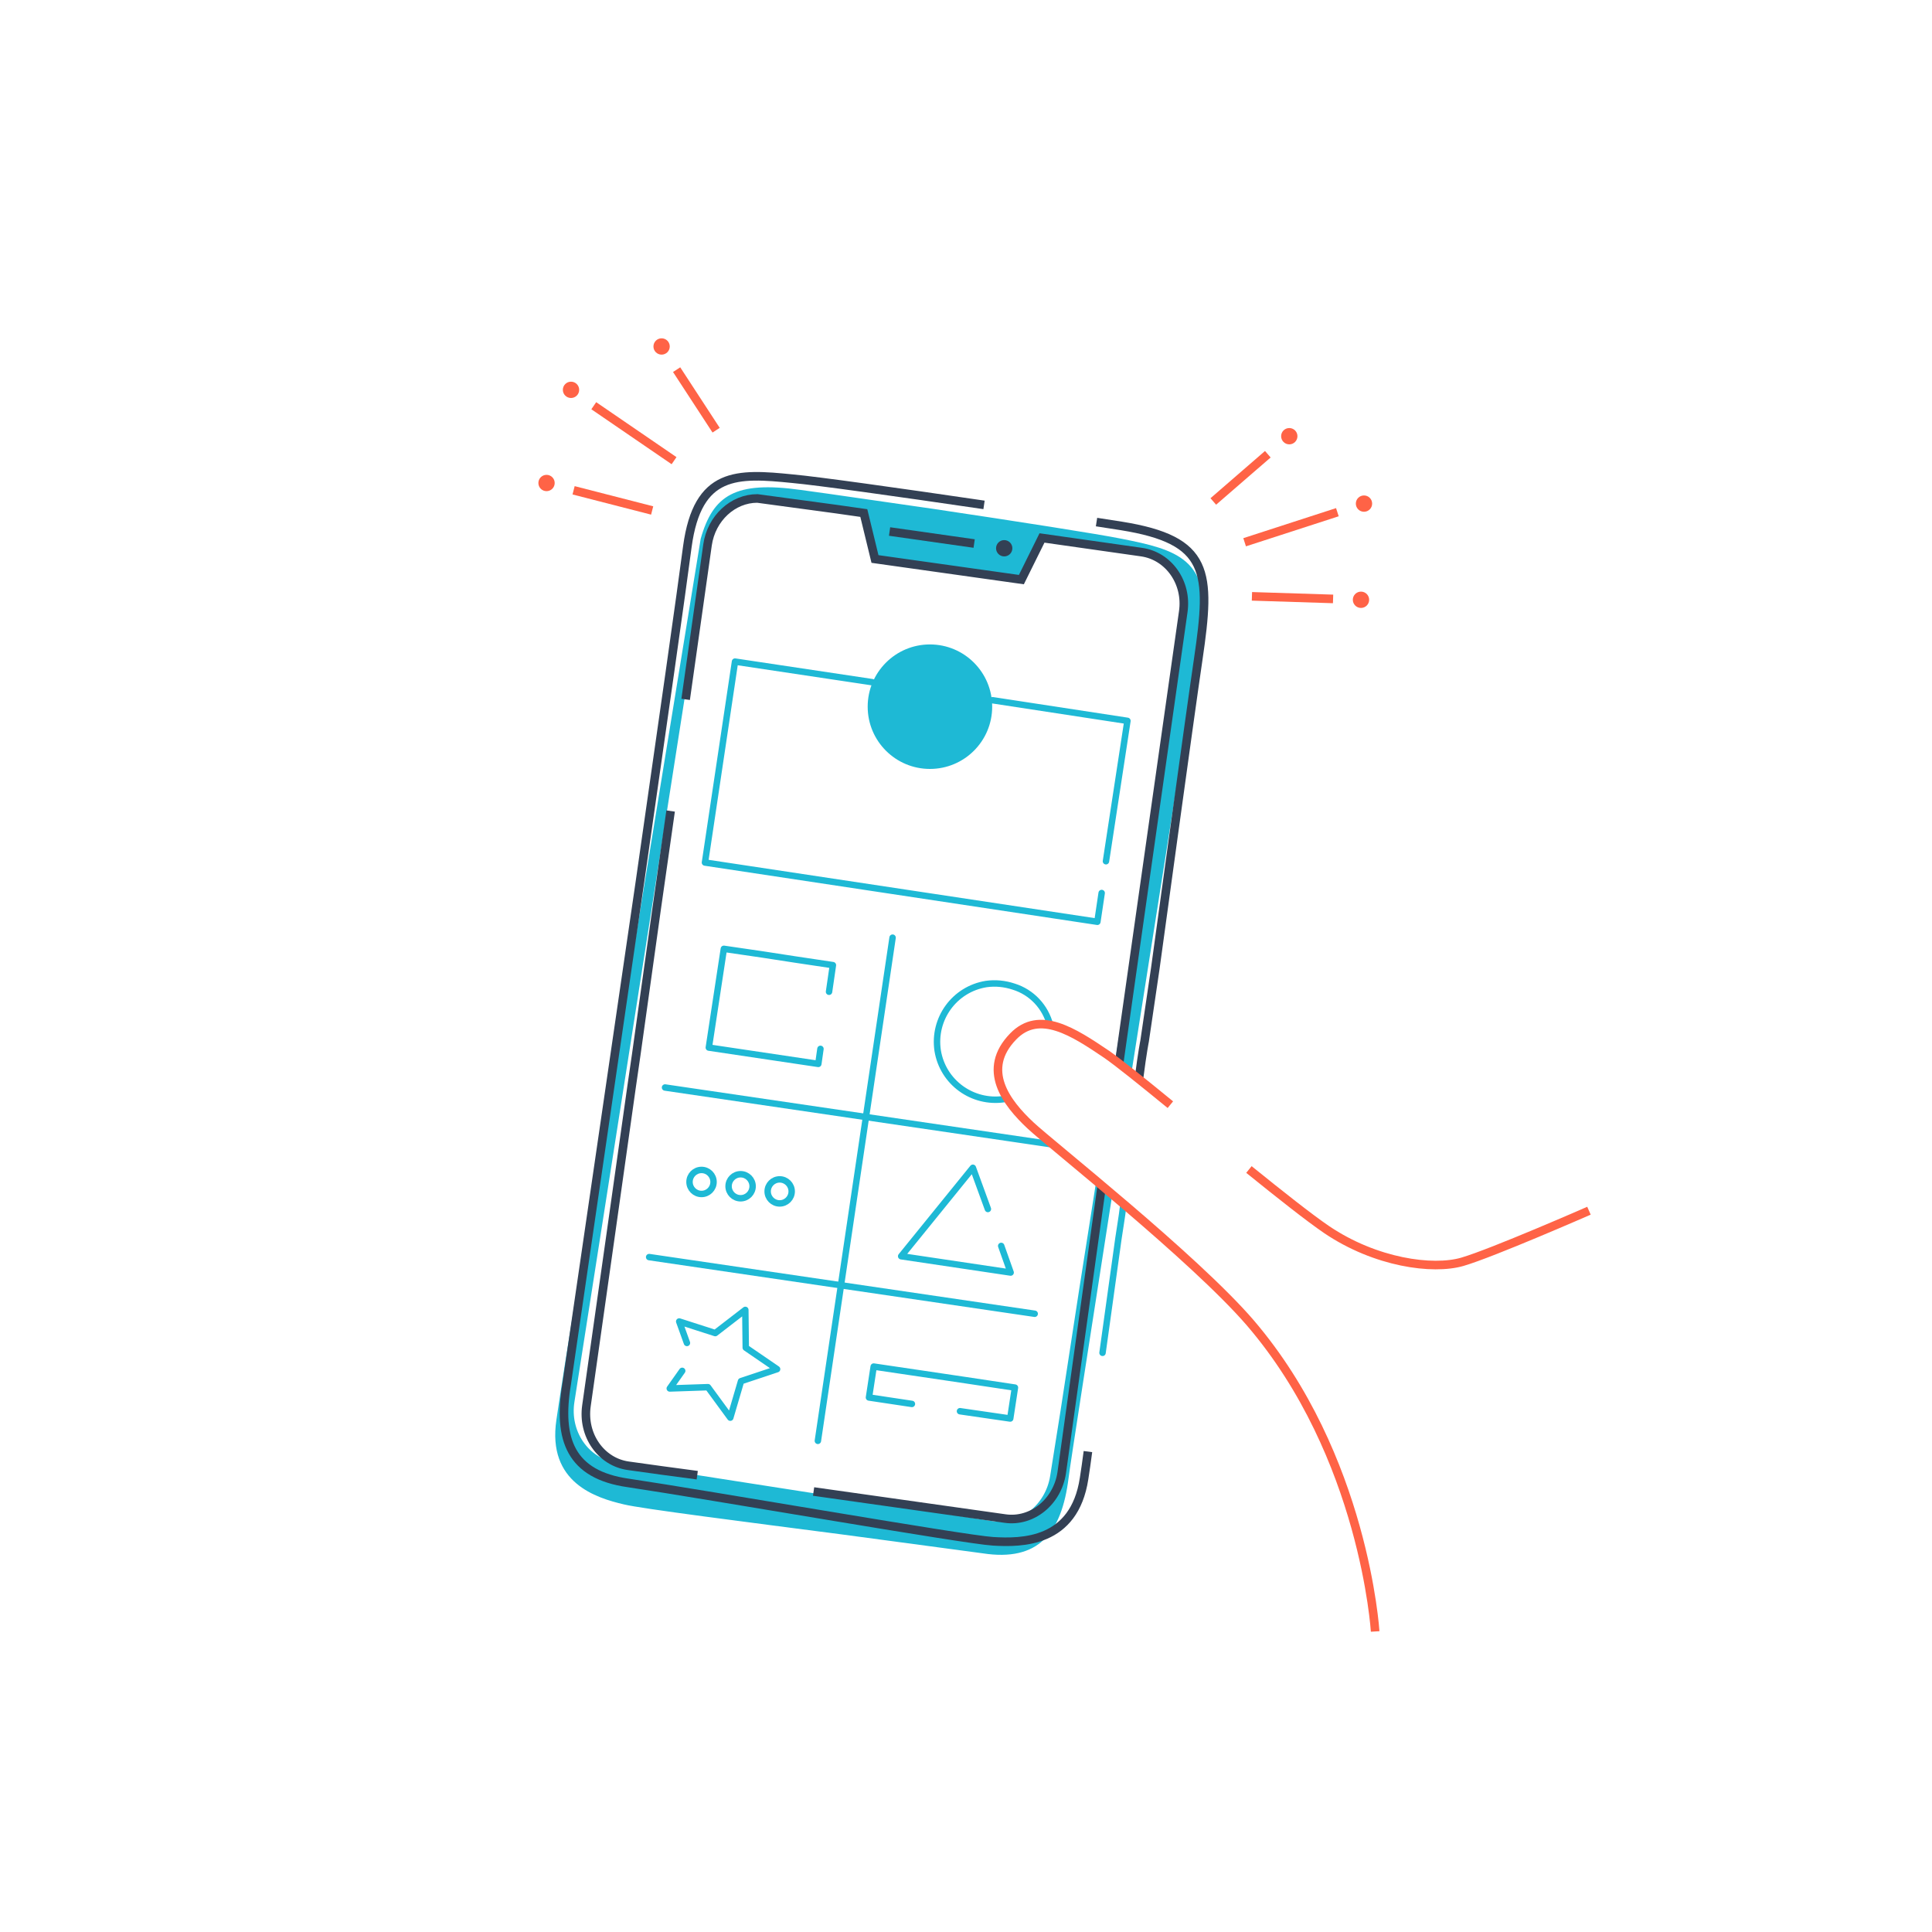
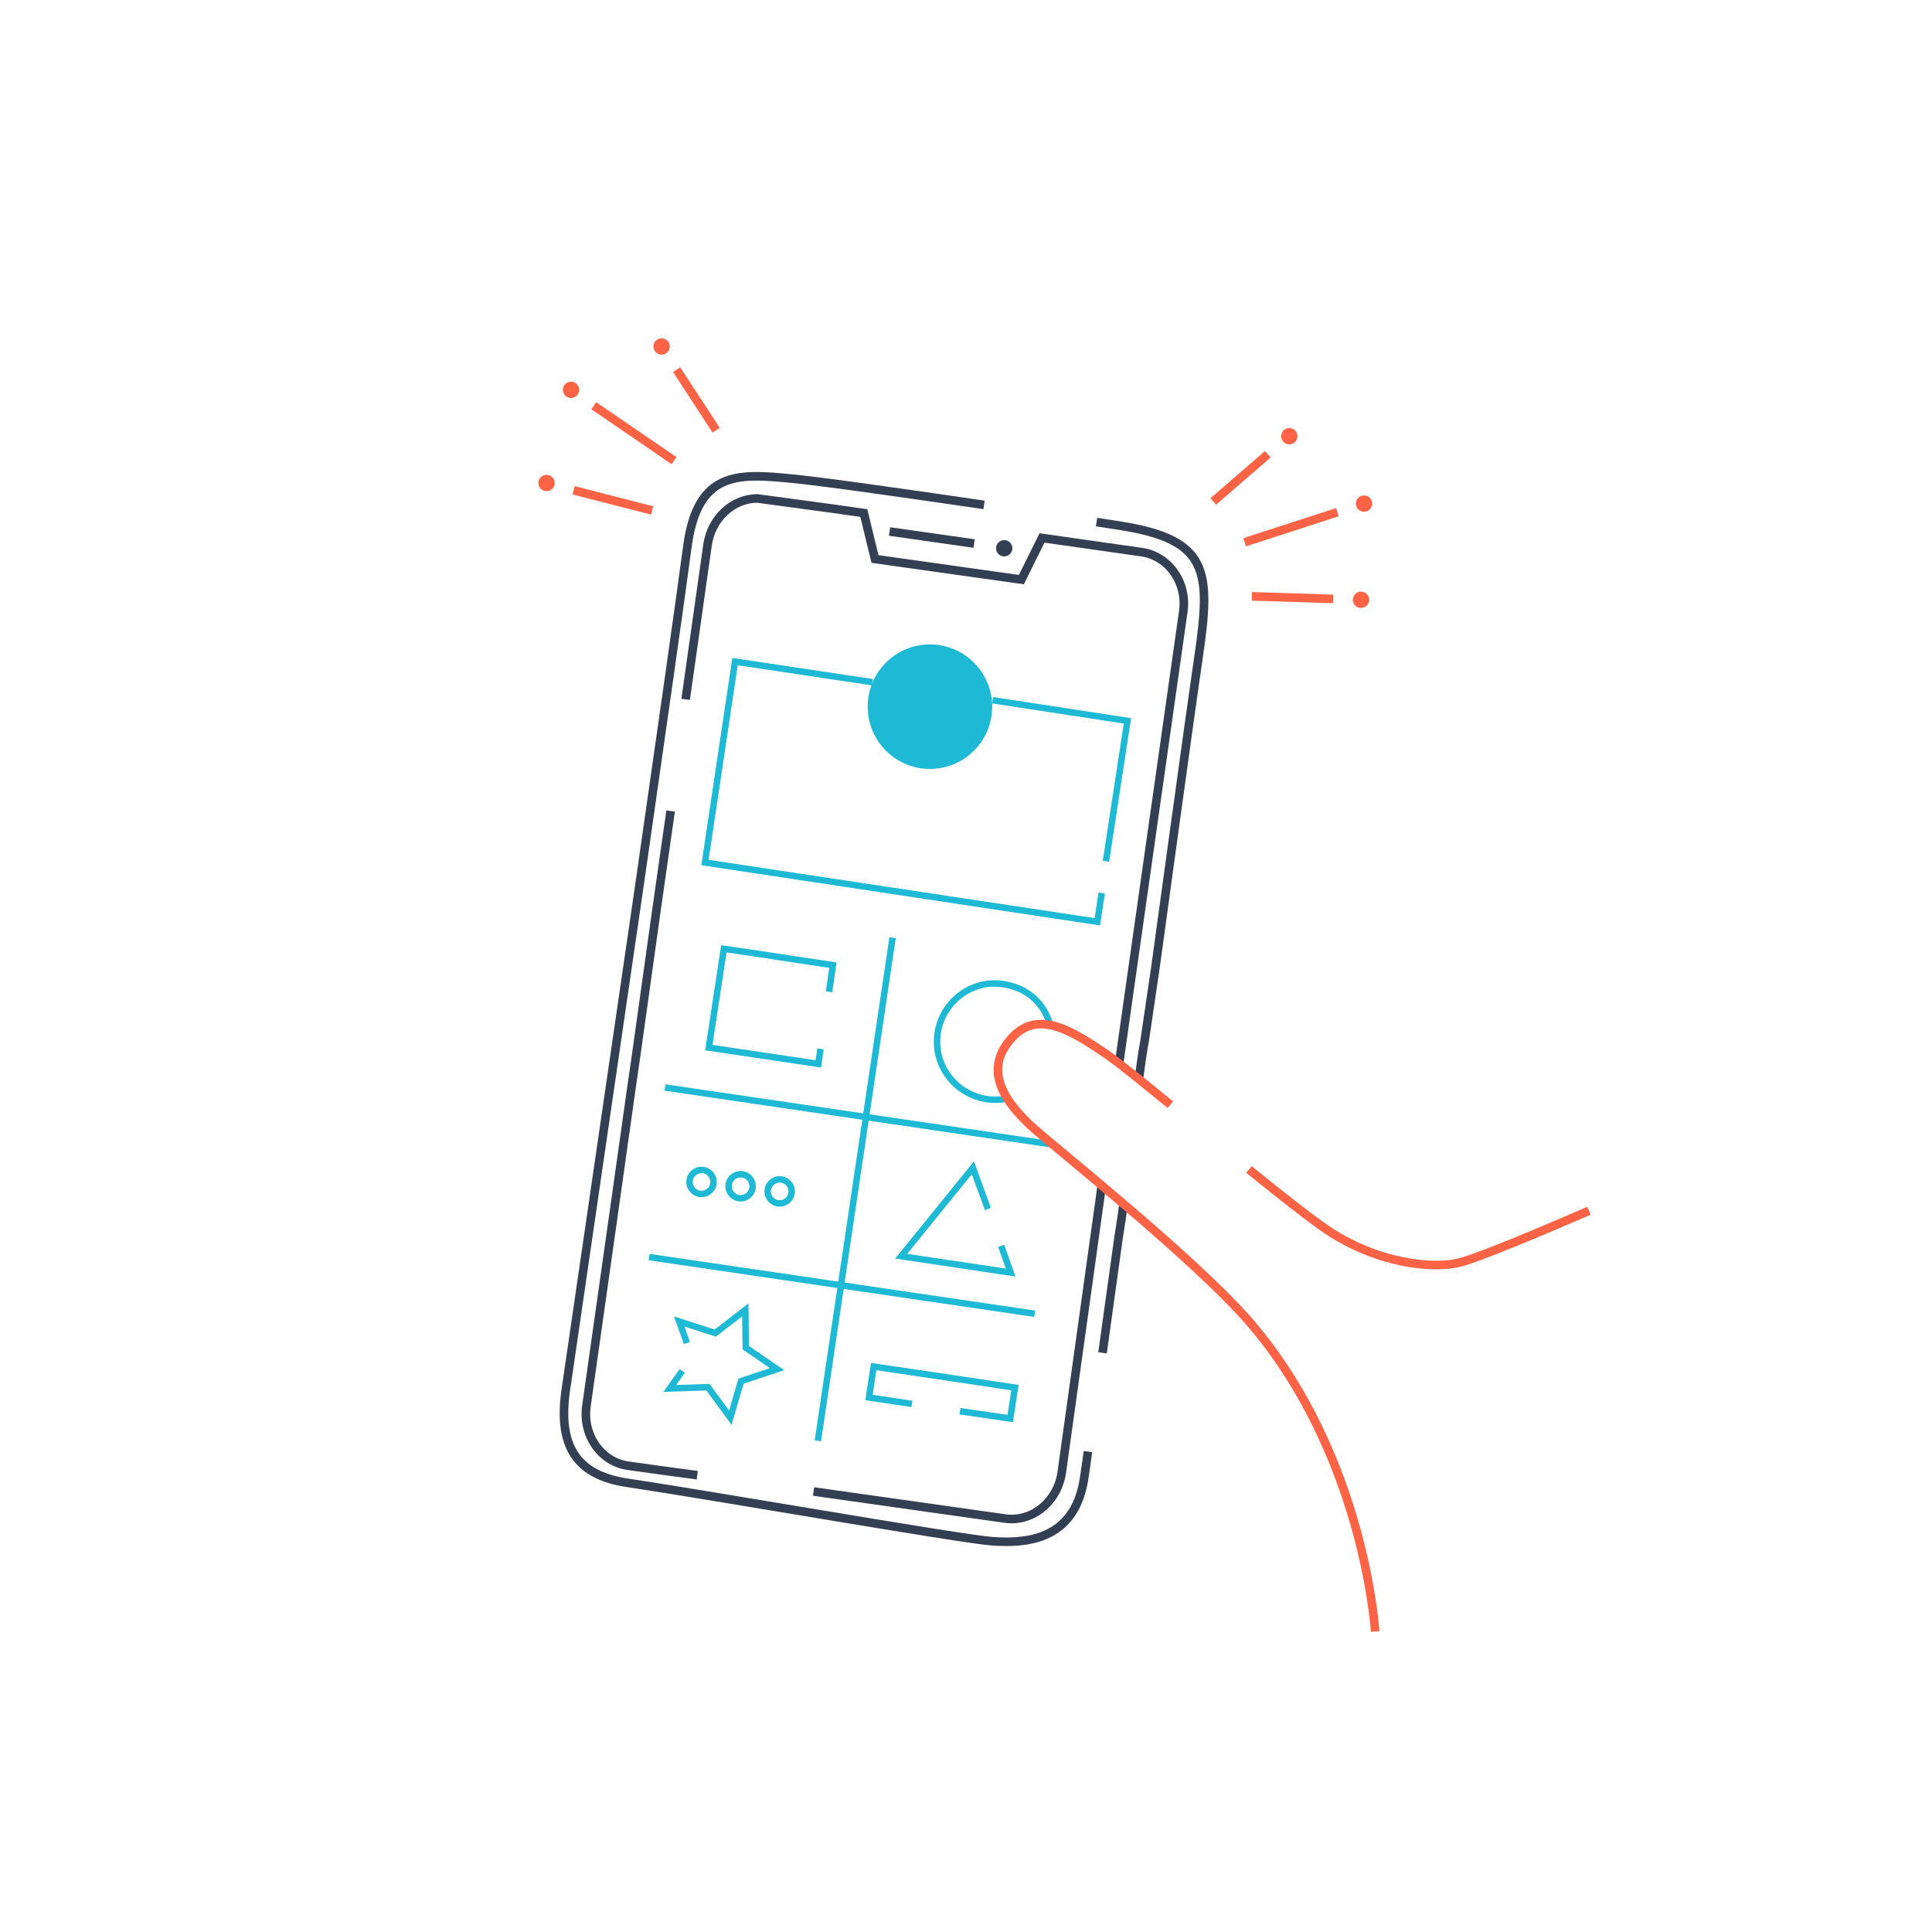
<svg xmlns="http://www.w3.org/2000/svg" version="1.1" id="Layer_1" x="0px" y="0px" viewBox="0 0 450 450" style="enable-background:new 0 0 450 450;" xml:space="preserve">
  <style type="text/css">
- 	.st0{fill:#1EB9D5;}
- 	.st1{fill:none;stroke:#334054;stroke-width:2;stroke-miterlimit:10;}
- 	.st2{fill:none;stroke:#1EB9D5;stroke-width:1.5;stroke-linecap:round;stroke-linejoin:round;}
- 	.st3{fill:none;stroke:#FF6346;stroke-width:2;stroke-miterlimit:10;}
- 	.st4{fill:#334054;}
- 	.st5{fill:#FF6346;}
- 	.st6{fill:none;stroke:#1EB9D5;stroke-width:1.5;stroke-miterlimit:10;}
- 	.st7{fill:#FFE161;}
+ 	.st0{fill:none;stroke:#334054;stroke-width:2;stroke-miterlimit:10;}
+ 	.st1{fill:none;stroke:#FF6346;stroke-width:2;stroke-miterlimit:10;}
+ 	.st2{fill:#334054;}
+ 	.st3{fill:#FF6346;}
+ 	.st4{fill:#1EB9D5;}
+ 	.st5{fill:none;stroke:#1EB9D5;stroke-width:1.5;}
</style>
-   <path class="st0" d="M261.3,125.5c-5.4-1.1-24-4-44.1-7l-24.3-3.5l-6.5-0.9c-15.1-2.1-20.3,1.2-23.2,11.4L147,225  c0,0-13.2,77-17.4,105.7c-2.2,14.7,9.3,18.2,15.7,19.7c4,1,28.5,4.1,50.8,7l32.8,4.4c13,2,18.4-4.7,20-17.6  c0.4-3.3,4.9-32.1,10.3-66.8c-1.2-0.9-2.5-1.6-3.9-2.1l-3.9,24.8l-4.4,28.6l-2.4,15.1c-1.1,6.8-7.1,11.5-13.4,10.5l-87.9-13.7  c-6.3-1-10.6-7.3-9.5-14.1L165.2,126c1.1-6.8,7.1-11.5,13.4-10.5l23.3,3.6l1.8,10.7l34.1,5.3l5.6-9.5l23.1,3.6  c6.3,1,10.6,7.3,9.5,14.1l-16.3,104.2c1.6,0.1,3.1,1.1,3.8,2.6c7-44.6,14.3-90.8,16.3-102.9C282.5,130.1,273.8,128,261.3,125.5z" />
-   <path class="st1" d="M265.3,251.1c0.8-6.2,1.3-8.6,1.3-8.6l2.5-17c0,0,8.1-59.2,10-72c3-20.4,2.6-27.7-17.9-31l-5.8-0.9" />
-   <path class="st2" d="M256.8,315.1l3.7-26.6c0.4-2.8,0.8-4.9,1.1-7.5" />
-   <path class="st1" d="M229.2,117.6c-20.4-3-39-5.6-44.6-6.1c-12.9-1.3-22.1-1.8-24.5,15.8c-1.3,10-6,43-11,77.8l-17.1,117.2  c-2.2,13.1,1,21.2,14.3,23.1c18.2,2.7,78.3,13.2,85,13.6s18.9,0.4,21.2-14.6c0.3-1.9,0.6-4,0.9-6.3" />
-   <path class="st1" d="M162.4,343.6l-8.2-1.1l-7.9-1.1c-6.3-0.9-10.7-7.1-9.7-14l5.8-40.9l4.7-33.3l1.1-7.6l4.8-34.3l3.2-22.4" />
-   <path class="st1" d="M256.6,276.3l-9.3,66.7c-1,6.8-6.9,11.6-13.2,10.7l-44.6-6.3" />
-   <path class="st1" d="M159.7,162.9l5.1-36c0.9-6.2,5.9-10.8,11.6-10.8l18.5,2.5l6.3,0.9l2.6,10.7l34.1,4.8l4.8-9.7l23.2,3.3  c6.3,0.9,10.7,7.1,9.7,13.9l-14.9,104.9" />
-   <line class="st1" x1="226.9" y1="126.6" x2="207.2" y2="123.8" />
+   <path class="st0" d="M265.3,251.1c0.8-6.2,1.3-8.6,1.3-8.6l2.5-17c0,0,8.1-59.2,10-72c3-20.4,2.6-27.7-17.9-31l-5.8-0.9" />
+   <path class="st0" d="M256.8,315.1l3.7-26.6c0.4-2.8,0.8-4.9,1.1-7.5" />
+   <path class="st0" d="M229.2,117.6c-20.4-3-39-5.6-44.6-6.1c-12.9-1.3-22.1-1.8-24.5,15.8c-1.3,10-6,43-11,77.8L132,322.3  c-2.2,13.1,1,21.2,14.3,23.1c18.2,2.7,78.3,13.2,85,13.6s18.9,0.4,21.2-14.6c0.3-1.9,0.6-4,0.9-6.3" />
+   <path class="st0" d="M162.4,343.6l-8.2-1.1l-7.9-1.1c-6.3-0.9-10.7-7.1-9.7-14l5.8-40.9l4.7-33.3l1.1-7.6l4.8-34.3l3.2-22.4" />
+   <path class="st0" d="M256.6,276.3l-9.3,66.7c-1,6.8-6.9,11.6-13.2,10.7l-44.6-6.3" />
+   <path class="st0" d="M159.7,162.9l5.1-36c0.9-6.2,5.9-10.8,11.6-10.8l18.5,2.5l6.3,0.9l2.6,10.7l34.1,4.8l4.8-9.7l23.2,3.3  c6.3,0.9,10.7,7.1,9.7,13.9l-14.9,104.9" />
+   <line class="st0" x1="226.9" y1="126.6" x2="207.2" y2="123.8" />
  <g>
-     <line class="st3" x1="157" y1="107.3" x2="138.3" y2="94.5" />
-     <line class="st3" x1="166.8" y1="100.2" x2="157.6" y2="86.1" />
-     <line class="st3" x1="151.9" y1="118.9" x2="133.6" y2="114.2" />
-     <line class="st3" x1="289.9" y1="126.3" x2="311.5" y2="119.3" />
-     <line class="st3" x1="282.6" y1="116.8" x2="295.3" y2="105.8" />
-     <line class="st3" x1="291.6" y1="138.9" x2="310.5" y2="139.5" />
+     <line class="st1" x1="157" y1="107.3" x2="138.3" y2="94.5" />
+     <line class="st1" x1="166.8" y1="100.2" x2="157.6" y2="86.1" />
+     <line class="st1" x1="151.9" y1="118.9" x2="133.6" y2="114.2" />
+     <line class="st1" x1="289.9" y1="126.3" x2="311.5" y2="119.3" />
+     <line class="st1" x1="282.6" y1="116.8" x2="295.3" y2="105.8" />
+     <line class="st1" x1="291.6" y1="138.9" x2="310.5" y2="139.5" />
  </g>
-   <circle class="st4" cx="233.9" cy="127.7" r="1.9" />
+   <circle class="st2" cx="233.9" cy="127.7" r="1.9" />
  <g>
-     <circle class="st5" cx="133" cy="90.8" r="1.9" />
-     <circle class="st5" cx="154.1" cy="80.7" r="1.9" />
-     <circle class="st5" cx="127.3" cy="112.5" r="1.9" />
-     <circle class="st5" cx="317.7" cy="117.3" r="1.9" />
-     <circle class="st5" cx="300.3" cy="101.6" r="1.9" />
-     <circle class="st5" cx="317" cy="139.7" r="1.9" />
+     <circle class="st3" cx="133" cy="90.8" r="1.9" />
+     <circle class="st3" cx="154.1" cy="80.7" r="1.9" />
+     <circle class="st3" cx="127.3" cy="112.5" r="1.9" />
+     <circle class="st3" cx="317.7" cy="117.3" r="1.9" />
+     <circle class="st3" cx="300.3" cy="101.6" r="1.9" />
+     <circle class="st3" cx="317" cy="139.7" r="1.9" />
  </g>
-   <circle class="st0" cx="216.6" cy="164.6" r="14.5" />
-   <path class="st2" d="M233.9,256c-7.4,1.1-14.3-3.9-15.5-11.3c-1.1-7.4,3.9-14.3,11.3-15.5c2.1-0.3,4.3-0.1,6.4,0.6  c4.2,1.3,7.4,4.7,8.5,9" />
-   <polyline class="st2" points="256.6,208 255.6,214.7 164.2,200.9 171.2,154.1 203.2,158.9 " />
-   <polyline class="st2" points="231.2,163.1 262.6,167.9 257.6,200.6 " />
-   <polyline class="st2" points="191.1,244.3 190.6,247.8 165.1,244 168.6,221 177.5,222.3 185.3,223.5 194,224.8 193.1,231 " />
-   <polyline class="st2" points="212.4,327 202.4,325.5 203.5,318.3 215,320 225.1,321.5 236.4,323.2 235.3,330.4 223.6,328.7 " />
-   <polyline class="st2" points="233.2,290.2 235.4,296.4 209.9,292.6 226.6,272 230.1,281.6 " />
-   <circle class="st2" cx="163.4" cy="275.3" r="2.8" />
-   <circle class="st2" cx="172.5" cy="276.3" r="2.8" />
-   <circle class="st2" cx="181.6" cy="277.5" r="2.8" />
-   <polyline class="st2" points="160,312.8 158.2,307.8 166.6,310.5 173.6,305.1 173.7,313.9 181,318.9 172.6,321.7 170.1,330.2   164.9,323.1 156,323.4 158.9,319.3 " />
-   <line class="st2" x1="207.9" y1="218.4" x2="190.5" y2="335.6" />
-   <line class="st2" x1="154.9" y1="253.3" x2="244.7" y2="266.5" />
-   <line class="st2" x1="151.2" y1="292.8" x2="241" y2="306" />
-   <path class="st3" d="M290.9,272.4c7.3,5.9,14,11.2,18.1,14c11.4,7.7,24.7,9.5,31.6,7.5s29.5-11.9,29.5-11.9" />
-   <path class="st3" d="M320.3,380c0,0-2.5-40.9-29.1-71.9c-13.1-15.2-46.4-41.5-51.1-45.9c-5.8-5.4-11.6-13.1-4.1-20.8  c6.1-6.3,14.1-1,21.8,4.2c2.6,1.8,8.2,6.3,14.8,11.7" />
-   <path class="st0" d="M-190.9,159.5l0.4,10.1c0,0.1,0,0.2,0,0.2c-0.1,0.2-0.3,0.2-0.8,0.1l-0.4-0.1c-0.4-0.1-0.6-0.3-0.6-0.5  l-0.1-2.1l-3.6-1.1l-1.2,1.7c-0.1,0.2-0.4,0.2-0.7,0.1l-0.4-0.1c-0.5-0.2-0.7-0.3-0.7-0.5c0-0.1,0.1-0.2,0.1-0.2l6-8.1  c0.1-0.2,0.4-0.2,0.8-0.1l0.6,0.2C-191.2,159.1-190.9,159.3-190.9,159.5z M-192.5,161c-0.1,0.3-0.3,0.5-0.5,0.8l-2,2.8l2.6,0.8  l-0.1-3.4C-192.5,161.7-192.5,161.4-192.5,161L-192.5,161z" />
-   <path class="st0" d="M-219.5,261.1c-0.3,0.9-1.2,1.6-2.2,1.7v0.1c1,0.6,1.5,1.8,1.2,2.9c-0.6,1.9-2.1,2.5-4.4,1.8l-2.8-0.9  c-0.2,0-0.4-0.3-0.4-0.5c0,0,0-0.1,0-0.1l2.7-8.8c0-0.2,0.2-0.4,0.5-0.4c0.1,0,0.1,0,0.2,0.1l2.7,0.8  C-219.7,258.3-219,259.6-219.5,261.1z M-225,262.8l-0.8,2.7l1.6,0.5c0.7,0.4,1.5,0.1,1.9-0.6c0-0.1,0.1-0.2,0.1-0.3  c0.2-0.9-0.2-1.5-1.4-1.9L-225,262.8z M-223.8,258.7l-0.8,2.5l1.2,0.4c0.7,0.3,1.5,0,1.9-0.7c0,0,0-0.1,0-0.1  c0.2-0.8-0.1-1.4-1.2-1.7L-223.8,258.7z" />
-   <path class="st0" d="M-114.7,150.1l12.8,3.9c2.6,0.8,4,3.5,3.3,6.1l-3.5,11.4c-0.8,2.6-3.5,4-6.1,3.3l-81.2-24.8  c-2.6-0.8-4-3.5-3.3-6.1l3.5-11.4c0.8-2.6,3.5-4,6.1-3.3l49.6,15.1" />
-   <path class="st0" d="M-93.2,120c-5.3-1.9-23.6-7.7-43.5-13.8l-24-7.2l-6.4-1.9c-15-4.4-20.7-1.8-25.2,8l-31.1,98.2  c0,0-24.9,75.8-33.4,104.1c-4.4,14.5,6.6,19.7,12.9,22.2c3.9,1.5,28.2,8.4,50.2,14.7l32.5,9.4c12.9,4,19.2-2,22.9-14.8  c2.3-8.1,52.9-170.1,60.7-194.3C-72.4,127.9-80.9,124.4-93.2,120z M-81,140.3l-48.3,154.6l-8.8,28.3l-4.7,14.9  c-2.1,6.7-8.9,10.6-15.1,8.6l-86.7-27.1c-6.2-2-9.6-9-7.5-15.7l61.8-197.8c2.1-6.7,8.9-10.6,15.1-8.6l23,7.2l0.2,11.1l33.6,10.5  l7.1-8.8l22.8,7.1C-82.3,126.5-78.9,133.6-81,140.3z" />
-   <circle class="st4" cx="-120.1" cy="117.8" r="1.9" />
-   <circle class="st1" cx="-180.8" cy="139.9" r="5.1" />
-   <line class="st1" x1="-178.3" y1="144.5" x2="-175.3" y2="150.3" />
-   <line class="st6" x1="-202.2" y1="177.1" x2="-113.1" y2="204.3" />
-   <line class="st6" x1="-205.3" y1="187.2" x2="-116.2" y2="214.4" />
-   <line class="st6" x1="-208.4" y1="197.3" x2="-119.3" y2="224.5" />
-   <line class="st6" x1="-211.5" y1="207.5" x2="-122.4" y2="234.6" />
-   <line class="st6" x1="-146.8" y1="238.3" x2="-125.5" y2="244.8" />
-   <line class="st6" x1="-214.6" y1="217.6" x2="-175.4" y2="229.5" />
-   <line class="st6" x1="-217.7" y1="227.7" x2="-128.6" y2="254.9" />
-   <line class="st6" x1="-220.8" y1="237.8" x2="-131.6" y2="265" />
-   <line class="st6" x1="-223.8" y1="248" x2="-134.7" y2="275.2" />
-   <line class="st6" x1="-232.2" y1="275.4" x2="-143.1" y2="302.5" />
-   <line class="st6" x1="-235.3" y1="285.5" x2="-146.2" y2="312.7" />
-   <line class="st6" x1="-202.3" y1="306.6" x2="-149.3" y2="322.8" />
-   <line class="st2" x1="-238.4" y1="295.6" x2="-225.5" y2="299.6" />
-   <path class="st7" d="M-221.5,188.5c0,0,19.5-61.8,23.4-74.4c1.2-4.3,2.7-8.5,4.4-12.6" />
-   <path class="st1" d="M-81,140.3l-48.3,154.6l-8.8,28.3l-4.7,14.9c-2.1,6.7-8.9,10.6-15.1,8.6l-86.7-27.1c-6.2-2-9.6-9-7.5-15.7  l61.8-197.8c2.1-6.7,8.9-10.6,15.1-8.6l23,7.2l0.2,11.1l33.6,10.5l7.1-8.8l22.8,7.1C-82.3,126.5-78.9,133.6-81,140.3z" />
-   <path class="st1" d="M-192.6,340.1c-22.6-6.4-47.4-13.5-51.4-15c-6.4-2.5-17.7-7.9-13.2-22.8c8.7-28.9,31.7-100.4,31.7-100.4" />
-   <path class="st1" d="M-136.8,102.6c20.4,6.2,39.1,12.1,44.5,14.1c12.5,4.5,21.3,8.1,15.7,25.3c-7.9,24.8-57.2,184.3-59.5,192.6  c-3.7,13.1-10.2,19.1-23.4,15.1" />
-   <path class="st1" d="M-220.8,186.8c0,0,23.4-75.6,27.1-85.3s10.4-12.7,25.7-8.2l6.6,1.9" />
-   <line class="st1" x1="-146.5" y1="110.4" x2="-126.9" y2="116.1" />
-   <g>
-     <path class="st3" d="M-85.3,170c0,0,13.5-1.2,12.6,12.6S-94,198.2-94,198.2" />
-     <path class="st3" d="M-95.5,204.4c0,0,13.5-1.2,12.6,12.6s-21.4,15.4-21.4,15.4" />
-     <path class="st3" d="M-106.8,241.4c0,0,13.5-1.2,12.6,12.6s-21.4,15.4-21.4,15.4" />
-     <path class="st3" d="M-117.9,278.4c0,0,13.5-1.2,12.6,12.6s-21.8,15.4-21.8,15.4" />
-     <path class="st3" d="M-221,332.4c0,0-52.6,23.2-106.8,30V239.2c0,0,36.1-15.4,60.1-35.5" />
-     <path class="st3" d="M-251.7,190.2c6.6-5.5,19.9-16.8,28.9-6.3c7.6,8.9-2.6,18.4-8.9,23.3s-34.6,25.9-47.2,33.2   c-7.7,4.5-3.1,12.9,7,9.6c9.6-3.2,24.2-12.4,24.2-12.4" />
-     <line class="st3" x1="-327.8" y1="243.1" x2="-327.8" y2="173.9" />
-   </g>
+   <circle class="st4" cx="216.6" cy="164.6" r="14.5" />
+   <path class="st5" d="M233.9,256c-7.4,1.1-14.3-3.9-15.5-11.3c-1.1-7.4,3.9-14.3,11.3-15.5c2.1-0.3,4.3-0.1,6.4,0.6  c4.2,1.3,7.4,4.7,8.5,9" />
+   <polyline class="st5" points="256.6,208 255.6,214.7 164.2,200.9 171.2,154.1 203.2,158.9 " />
+   <polyline class="st5" points="231.2,163.1 262.6,167.9 257.6,200.6 " />
+   <polyline class="st5" points="191.1,244.3 190.6,247.8 165.1,244 168.6,221 177.5,222.3 185.3,223.5 194,224.8 193.1,231 " />
+   <polyline class="st5" points="212.4,327 202.4,325.5 203.5,318.3 215,320 225.1,321.5 236.4,323.2 235.3,330.4 223.6,328.7 " />
+   <polyline class="st5" points="233.2,290.2 235.4,296.4 209.9,292.6 226.6,272 230.1,281.6 " />
+   <circle class="st5" cx="163.4" cy="275.3" r="2.8" />
+   <circle class="st5" cx="172.5" cy="276.3" r="2.8" />
+   <circle class="st5" cx="181.6" cy="277.5" r="2.8" />
+   <polyline class="st5" points="160,312.8 158.2,307.8 166.6,310.5 173.6,305.1 173.7,313.9 181,318.9 172.6,321.7 170.1,330.2   164.9,323.1 156,323.4 158.9,319.3 " />
+   <line class="st5" x1="207.9" y1="218.4" x2="190.5" y2="335.6" />
+   <line class="st5" x1="154.9" y1="253.3" x2="244.7" y2="266.5" />
+   <line class="st5" x1="151.2" y1="292.8" x2="241" y2="306" />
+   <path class="st1" d="M290.9,272.4c7.3,5.9,14,11.2,18.1,14c11.4,7.7,24.7,9.5,31.6,7.5s29.5-11.9,29.5-11.9" />
+   <path class="st1" d="M320.3,380c0,0-2.5-40.9-29.1-71.9c-13.1-15.2-46.4-41.5-51.1-45.9c-5.8-5.4-11.6-13.1-4.1-20.8  c6.1-6.3,14.1-1,21.8,4.2c2.6,1.8,8.2,6.3,14.8,11.7" />
</svg>
